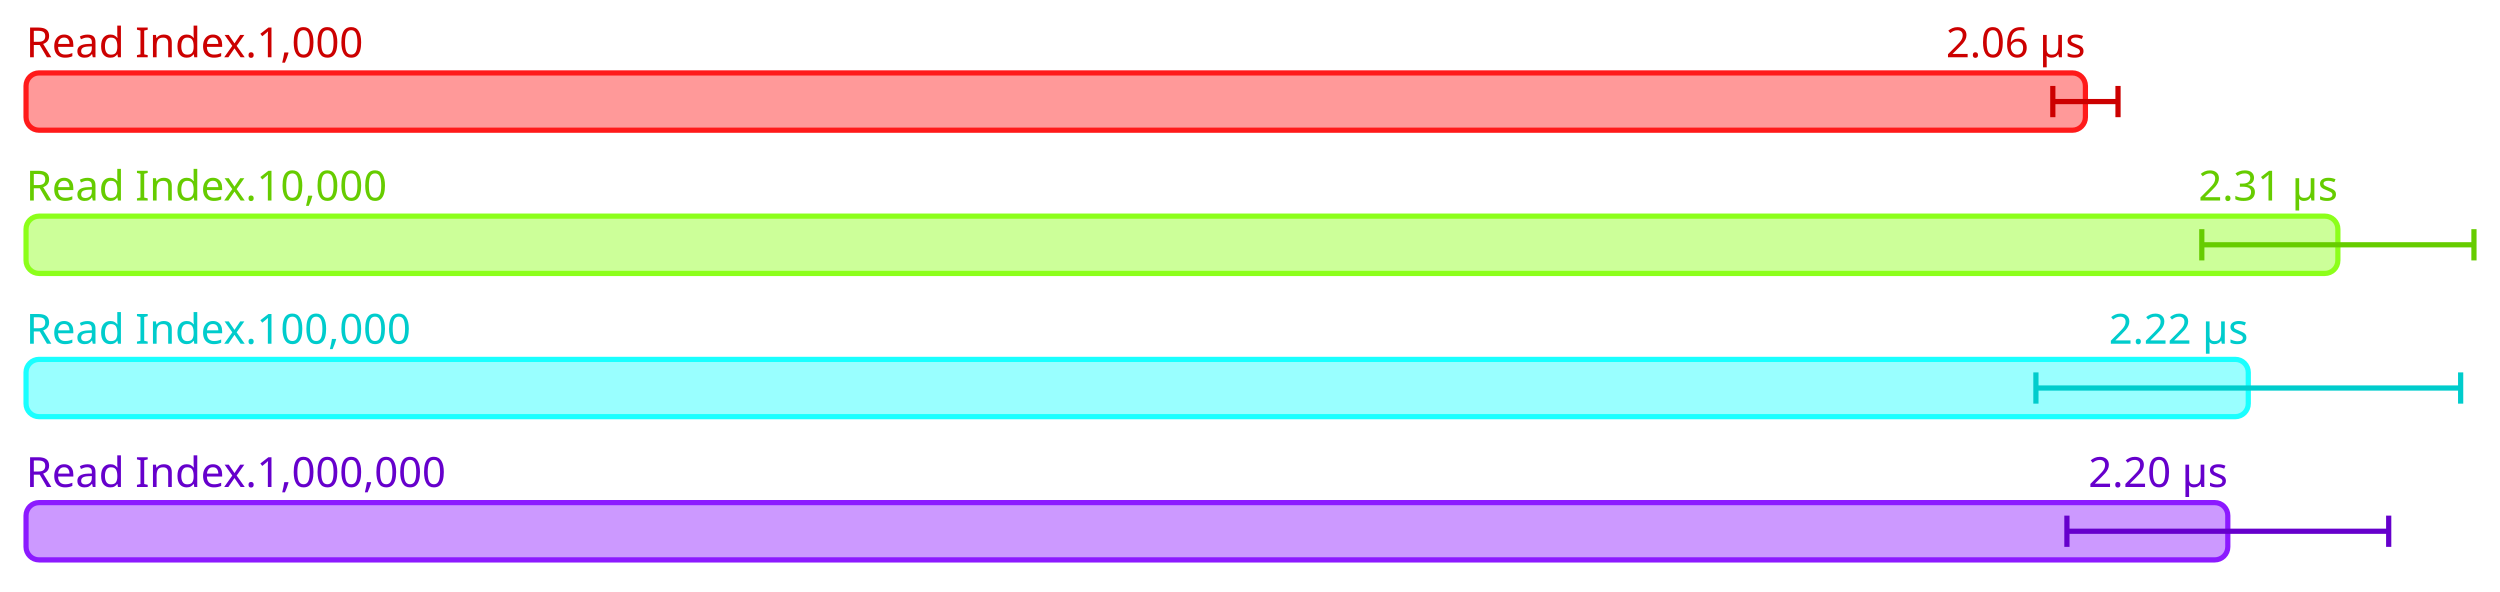
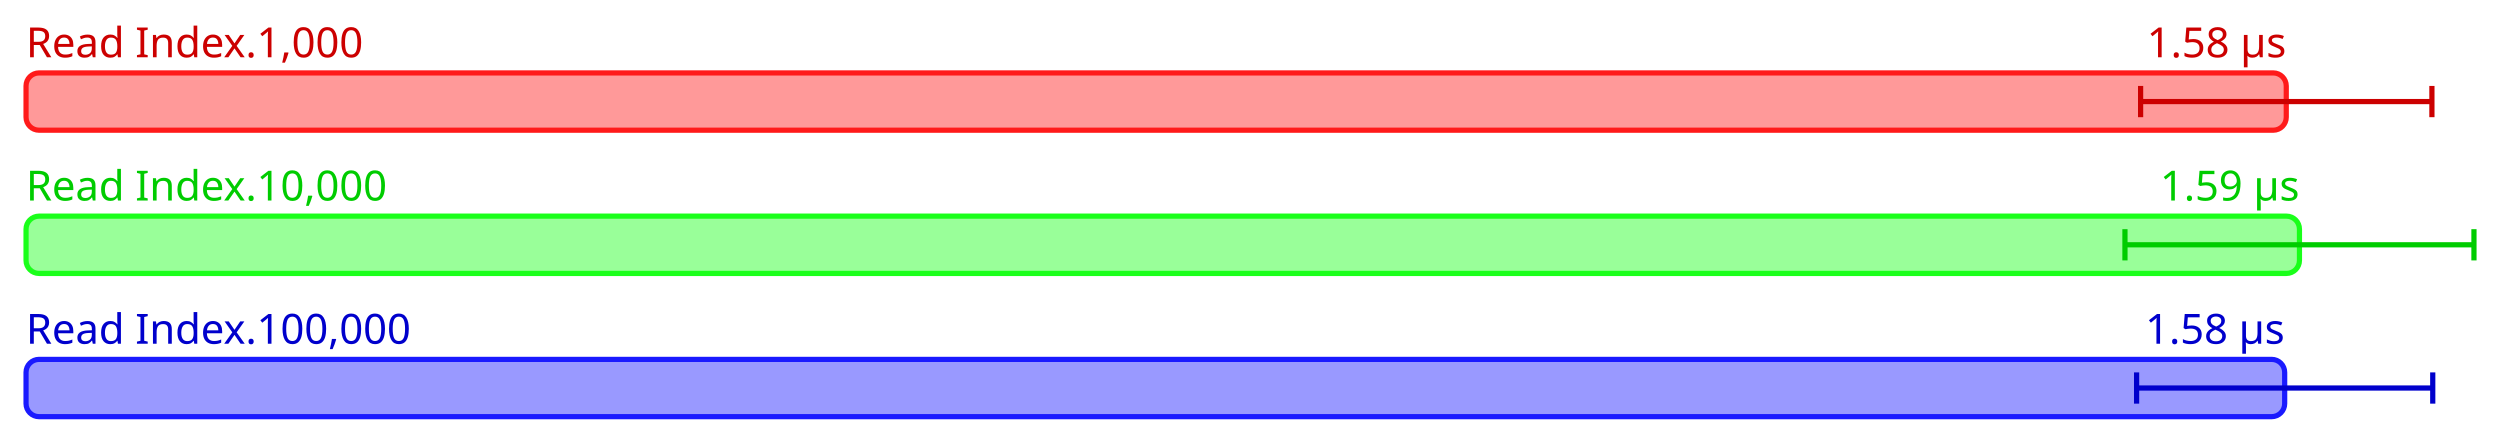
- <svg xmlns="http://www.w3.org/2000/svg" height="227" width="960.0" font-size="16" font-family="sans-serif" stroke-width="2">
+ <svg xmlns="http://www.w3.org/2000/svg" height="172" width="960.0" font-size="16" font-family="sans-serif" stroke-width="2">
  <g transform="translate(10.0 0)">
    <g fill="hsl(0, 100%, 40%)">
      <text y="22">Read Index.1,000</text>
-       <text y="22" x="790.798" text-anchor="end">2.06 μs</text>
+       <text y="22" x="867.923" text-anchor="end">1.58 μs</text>
    </g>
    <g>
-       <rect y="28" rx="5" height="22" width="790.798" fill="hsl(0, 100%, 80%)" stroke="hsl(0, 100%, 55%)" />
+       <rect y="28" rx="5" height="22" width="867.923" fill="hsl(0, 100%, 80%)" stroke="hsl(0, 100%, 55%)" />
      <g stroke="hsl(0, 100%, 40%)">
-         <line x1="778.278" x2="803.318" y1="39" y2="39" />
-         <line x1="778.278" x2="778.278" y1="33" y2="45" />
-         <line x1="803.318" x2="803.318" y1="33" y2="45" />
+         <line x1="811.992" x2="923.854" y1="39" y2="39" />
+         <line x1="811.992" x2="811.992" y1="33" y2="45" />
+         <line x1="923.854" x2="923.854" y1="33" y2="45" />
      </g>
    </g>
-     <g fill="hsl(90, 100%, 40%)">
+     <g fill="hsl(120, 100%, 40%)">
      <text y="77">Read Index.10,000</text>
-       <text y="77" x="887.746" text-anchor="end">2.31 μs</text>
+       <text y="77" x="872.992" text-anchor="end">1.59 μs</text>
    </g>
    <g>
-       <rect y="83" rx="5" height="22" width="887.746" fill="hsl(90, 100%, 80%)" stroke="hsl(90, 100%, 55%)" />
-       <g stroke="hsl(90, 100%, 40%)">
-         <line x1="835.493" x2="940.0" y1="94" y2="94" />
-         <line x1="835.493" x2="835.493" y1="88" y2="100" />
+       <rect y="83" rx="5" height="22" width="872.992" fill="hsl(120, 100%, 80%)" stroke="hsl(120, 100%, 55%)" />
+       <g stroke="hsl(120, 100%, 40%)">
+         <line x1="805.983" x2="940.0" y1="94" y2="94" />
+         <line x1="805.983" x2="805.983" y1="88" y2="100" />
        <line x1="940.0" x2="940.0" y1="88" y2="100" />
      </g>
    </g>
-     <g fill="hsl(180, 100%, 40%)">
+     <g fill="hsl(240, 100%, 40%)">
      <text y="132">Read Index.100,000</text>
-       <text y="132" x="853.34" text-anchor="end">2.22 μs</text>
+       <text y="132" x="867.314" text-anchor="end">1.58 μs</text>
    </g>
    <g>
-       <rect y="138" rx="5" height="22" width="853.34" fill="hsl(180, 100%, 80%)" stroke="hsl(180, 100%, 55%)" />
-       <g stroke="hsl(180, 100%, 40%)">
-         <line x1="771.793" x2="934.888" y1="149" y2="149" />
-         <line x1="771.793" x2="771.793" y1="143" y2="155" />
-         <line x1="934.888" x2="934.888" y1="143" y2="155" />
-       </g>
-     </g>
-     <g fill="hsl(270, 100%, 40%)">
-       <text y="187">Read Index.1,000,000</text>
-       <text y="187" x="845.478" text-anchor="end">2.20 μs</text>
-     </g>
-     <g>
-       <rect y="193" rx="5" height="22" width="845.478" fill="hsl(270, 100%, 80%)" stroke="hsl(270, 100%, 55%)" />
-       <g stroke="hsl(270, 100%, 40%)">
-         <line x1="783.695" x2="907.261" y1="204" y2="204" />
-         <line x1="783.695" x2="783.695" y1="198" y2="210" />
-         <line x1="907.261" x2="907.261" y1="198" y2="210" />
+       <rect y="138" rx="5" height="22" width="867.314" fill="hsl(240, 100%, 80%)" stroke="hsl(240, 100%, 55%)" />
+       <g stroke="hsl(240, 100%, 40%)">
+         <line x1="810.453" x2="924.175" y1="149" y2="149" />
+         <line x1="810.453" x2="810.453" y1="143" y2="155" />
+         <line x1="924.175" x2="924.175" y1="143" y2="155" />
      </g>
    </g>
  </g>
</svg>
